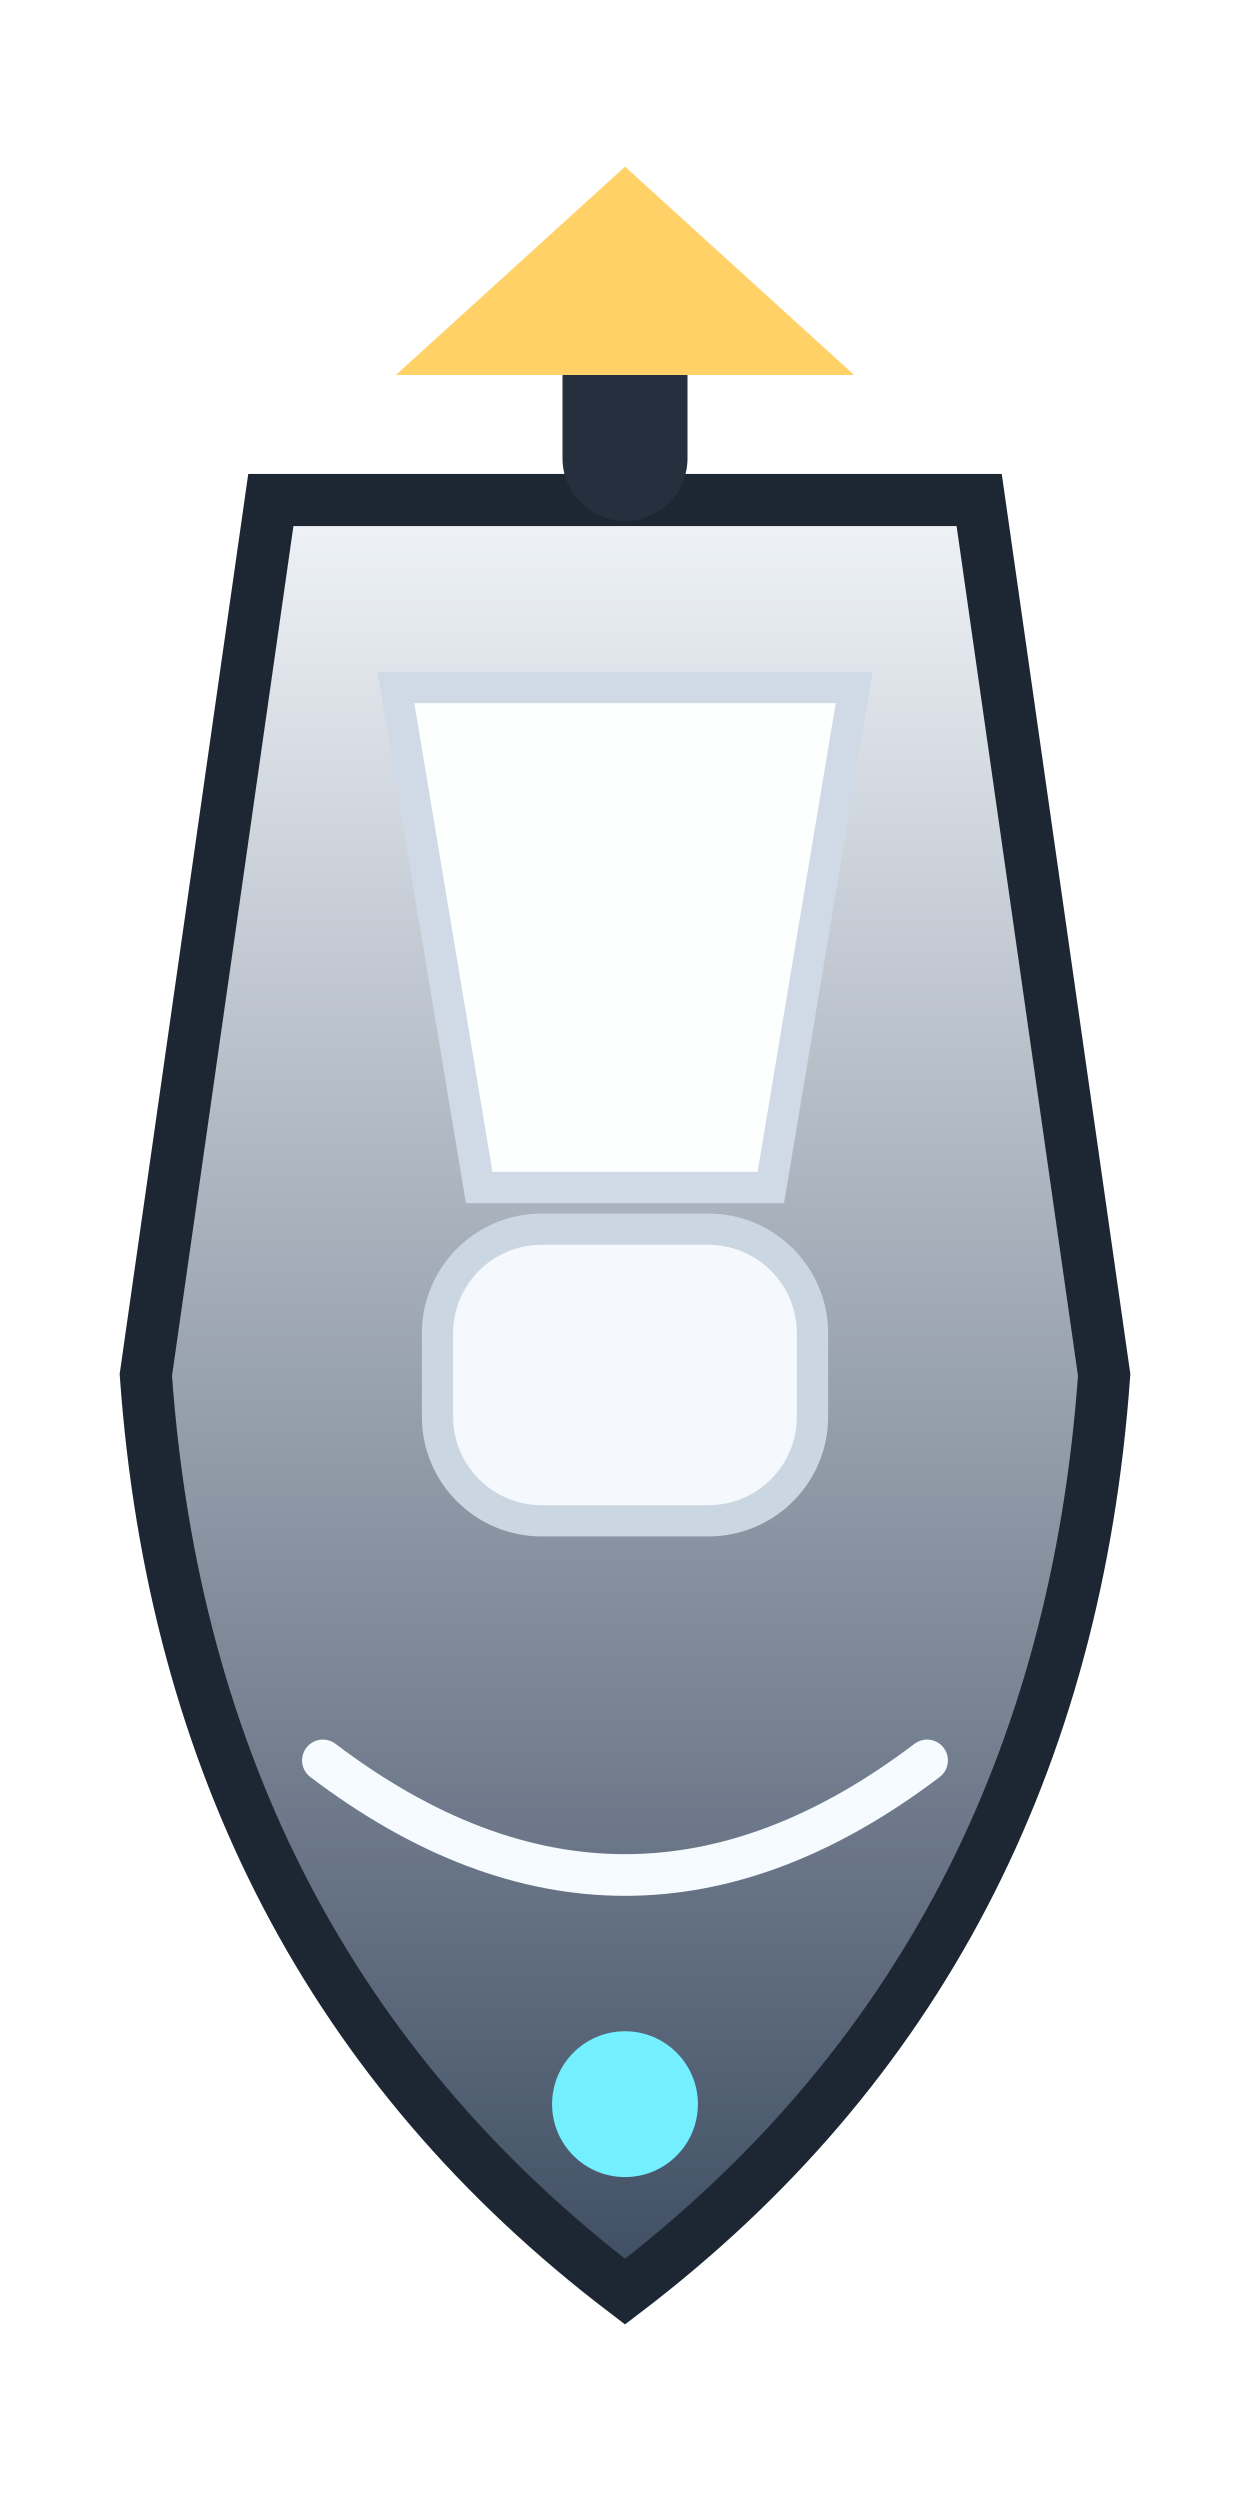
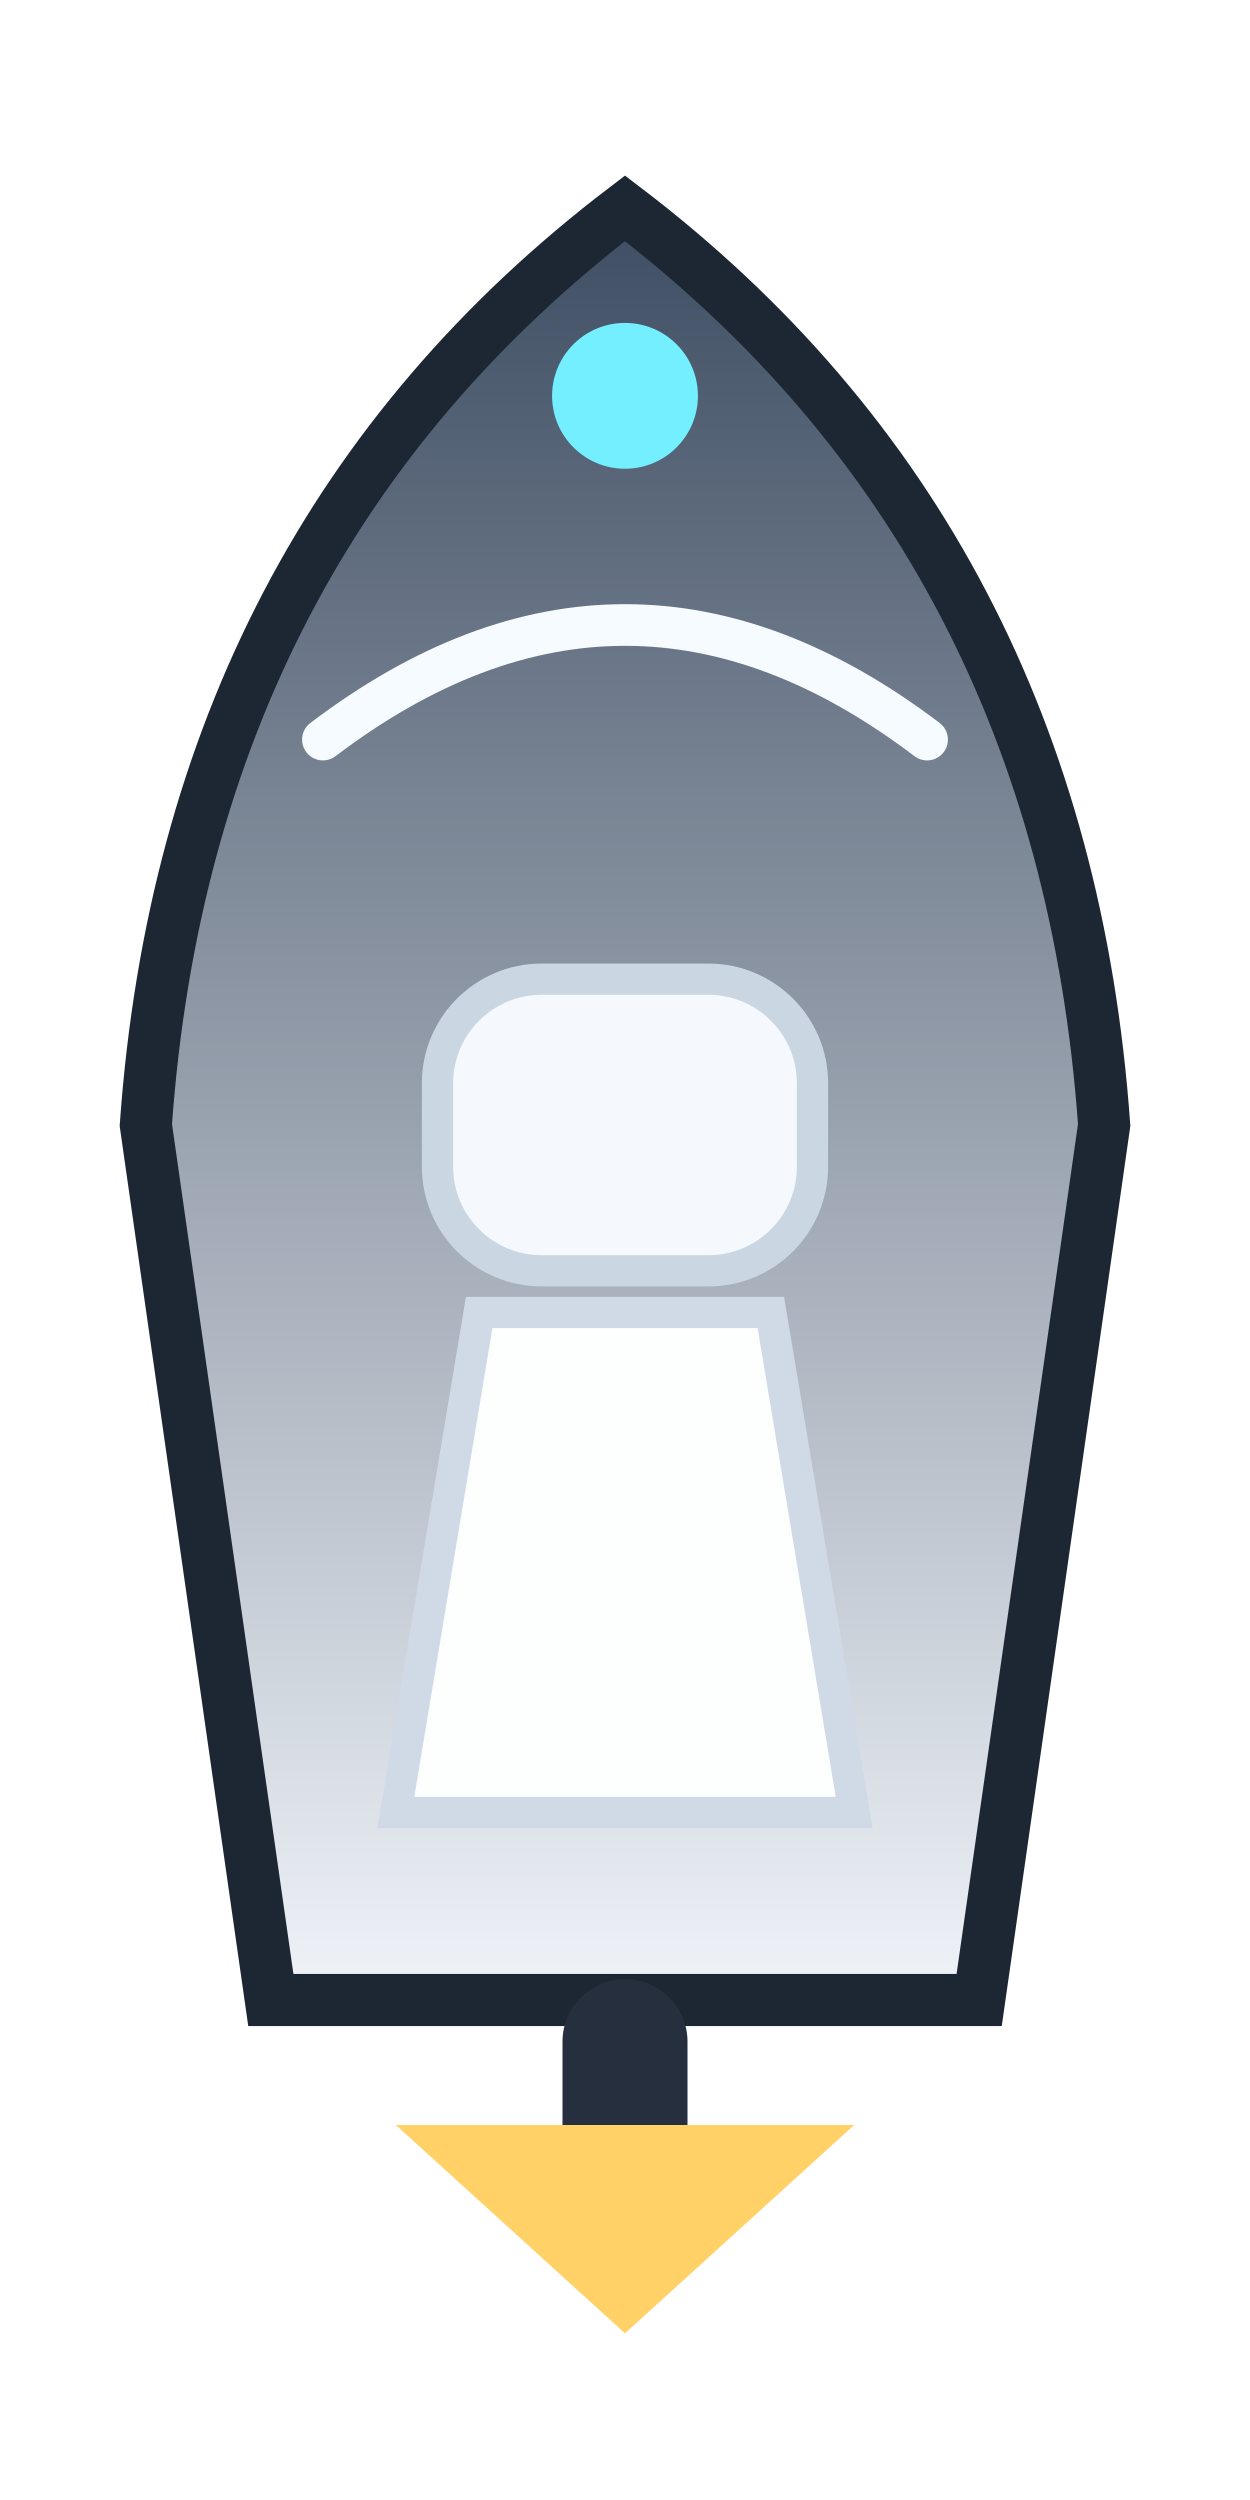
<svg xmlns="http://www.w3.org/2000/svg" viewBox="0 0 120 240">
  <defs>
    <linearGradient id="hull" x1="0" y1="0" x2="0" y2="1">
      <stop offset="0" stop-color="#eff3f8" />
      <stop offset="1" stop-color="#3f4e63" />
    </linearGradient>
  </defs>
  <rect width="120" height="240" fill="none" />
-   <path d="M26 48 L94 48 L106 132 Q102 188 60 220 Q18 188 14 132 Z" fill="url(#hull)" stroke="#1d2734" stroke-width="5" />
-   <path d="M38 66 L82 66 L74 114 L46 114 Z" fill="#fdfefe" stroke="#d0dae6" stroke-width="3" />
-   <rect x="42" y="118" width="36" height="28" rx="10" fill="#f5f8fc" stroke="#cad7e3" stroke-width="3" />
-   <rect x="54" y="20" width="12" height="30" rx="6" fill="#252f3d" />
-   <path d="M60 16 L82 36 L38 36 Z" fill="#ffd166" />
-   <path d="M31 169 Q60 191 89 169" fill="none" stroke="#f6fbff" stroke-width="4" stroke-linecap="round" />
-   <circle cx="60" cy="202" r="7" fill="#73efff" />
+   <g transform="rotate(180 60 120)">
+     <path d="M26 48 L94 48 L106 132 Q102 188 60 220 Q18 188 14 132 Z" fill="url(#hull)" stroke="#1d2734" stroke-width="5" />
+     <path d="M38 66 L82 66 L74 114 L46 114 Z" fill="#fdfefe" stroke="#d0dae6" stroke-width="3" />
+     <rect x="42" y="118" width="36" height="28" rx="10" fill="#f5f8fc" stroke="#cad7e3" stroke-width="3" />
+     <rect x="54" y="20" width="12" height="30" rx="6" fill="#252f3d" />
+     <path d="M60 16 L82 36 L38 36 Z" fill="#ffd166" />
+     <path d="M31 169 Q60 191 89 169" fill="none" stroke="#f6fbff" stroke-width="4" stroke-linecap="round" />
+     <circle cx="60" cy="202" r="7" fill="#73efff" />
+   </g>
</svg>
